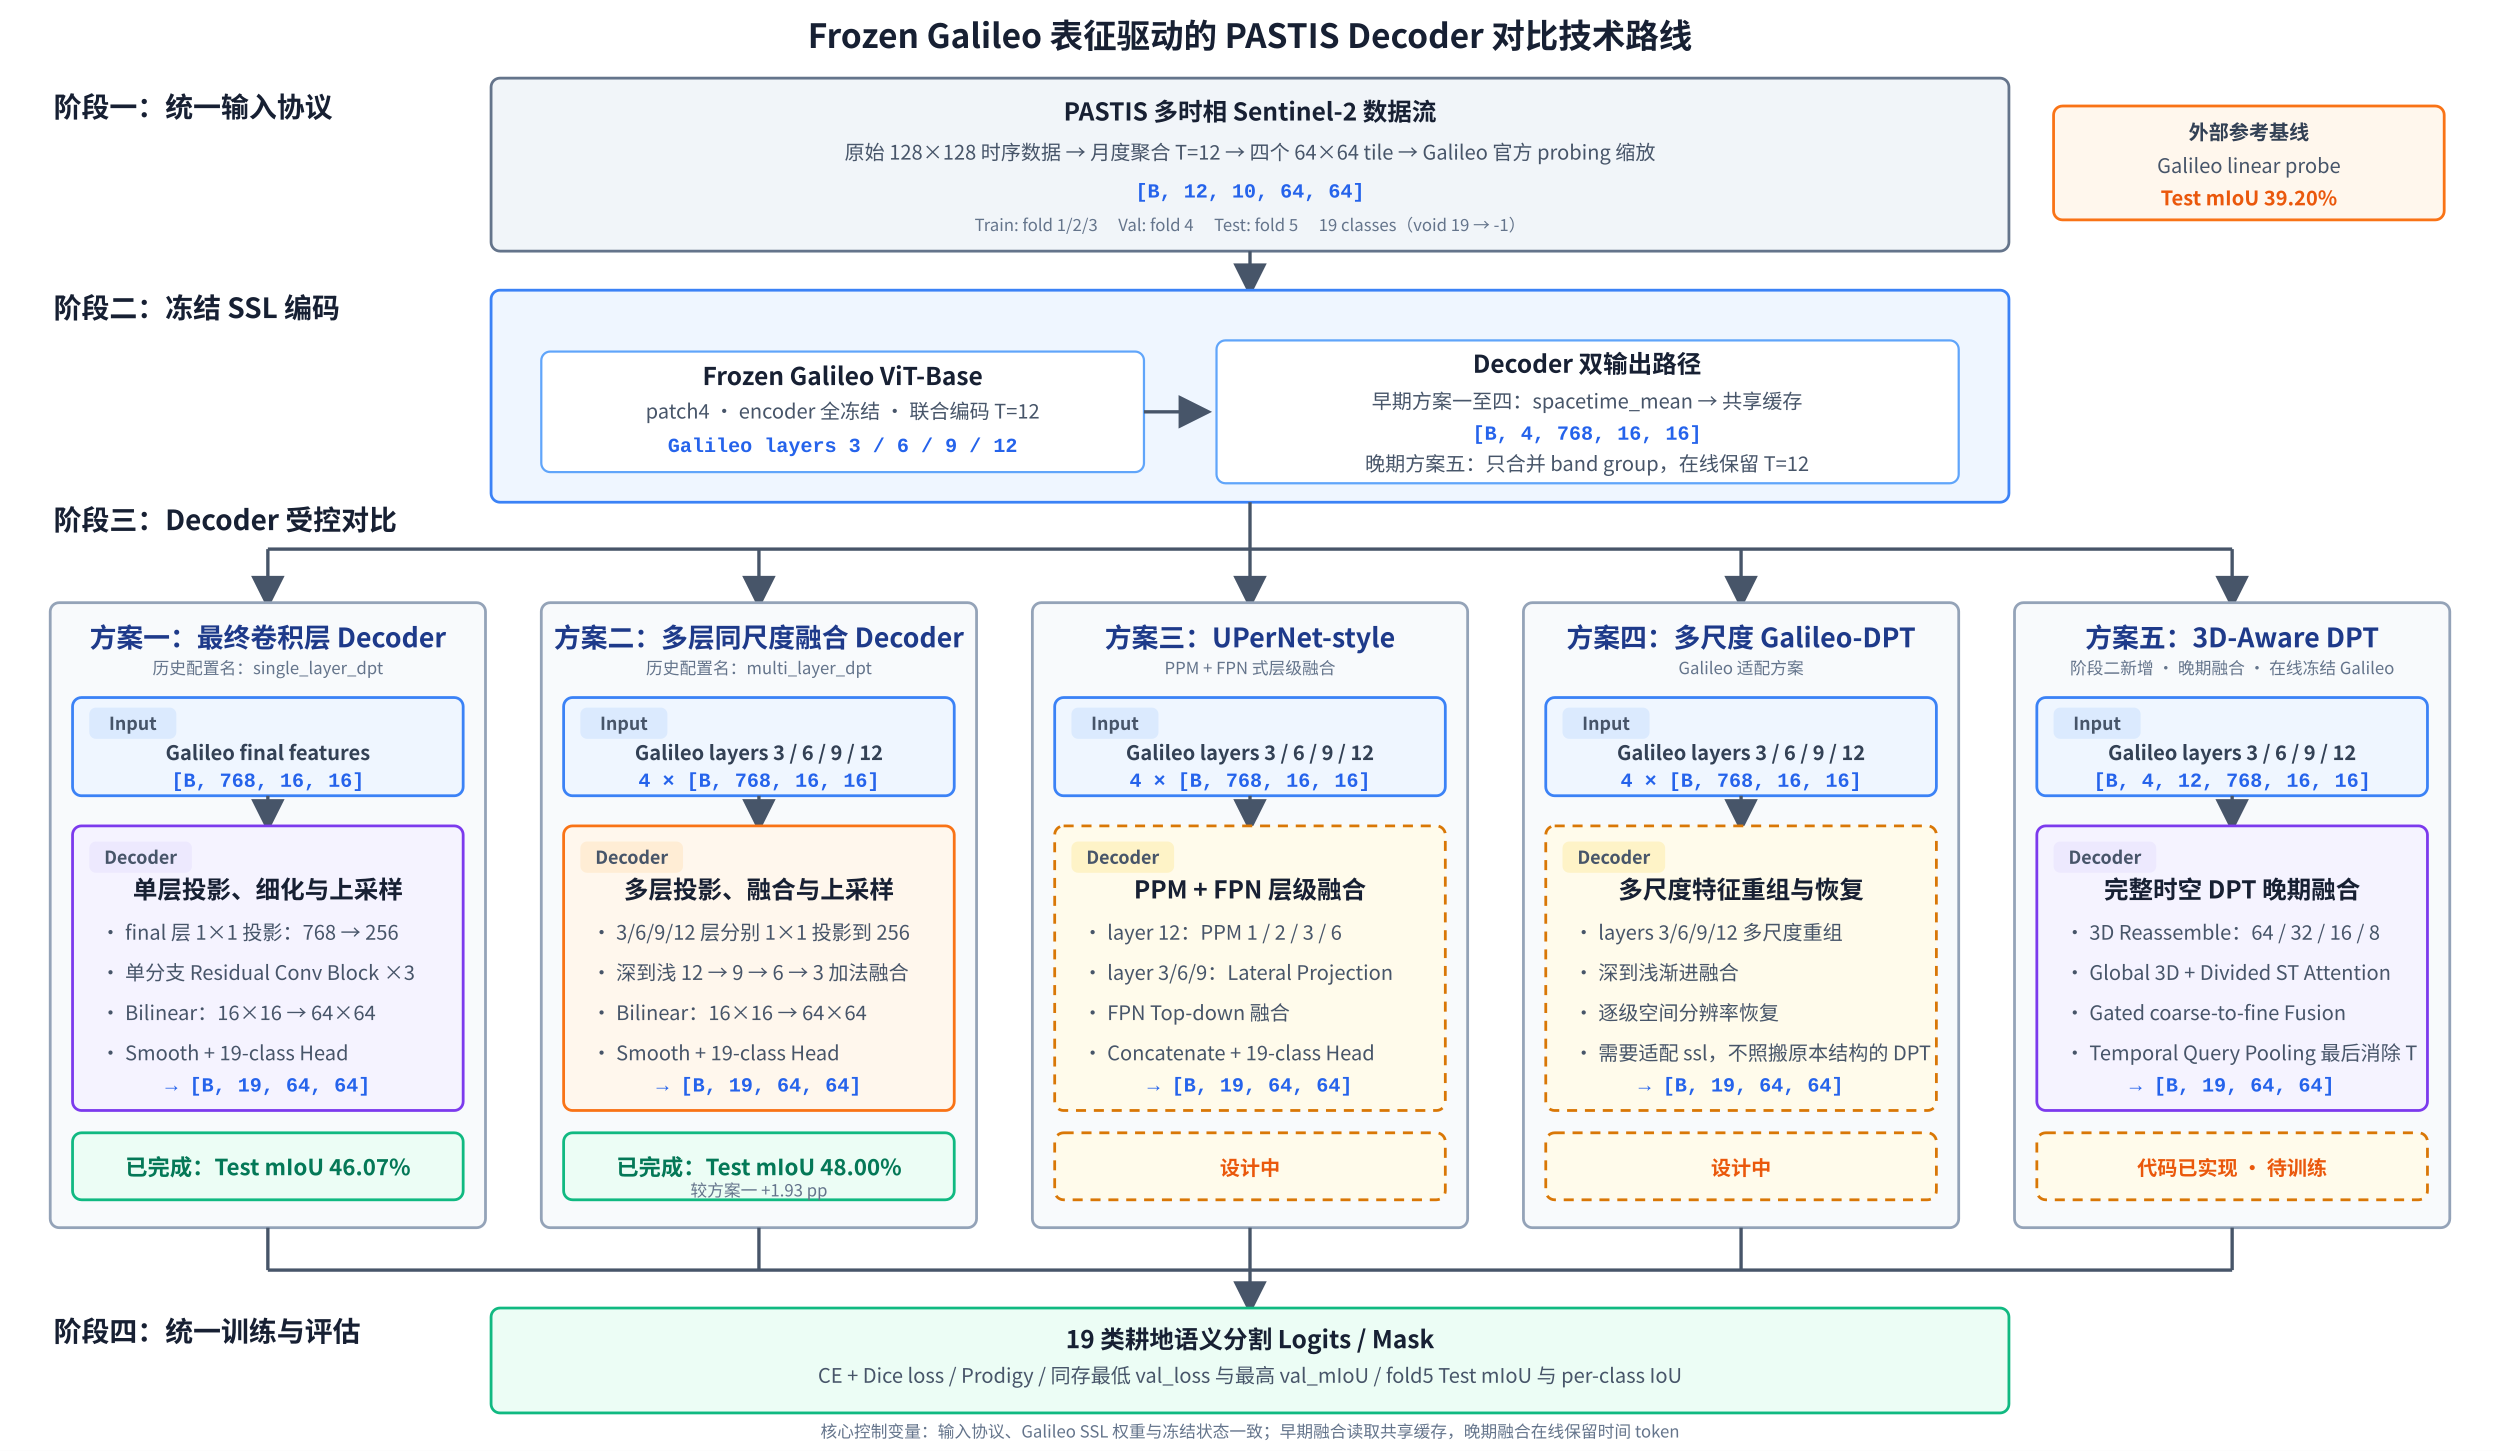
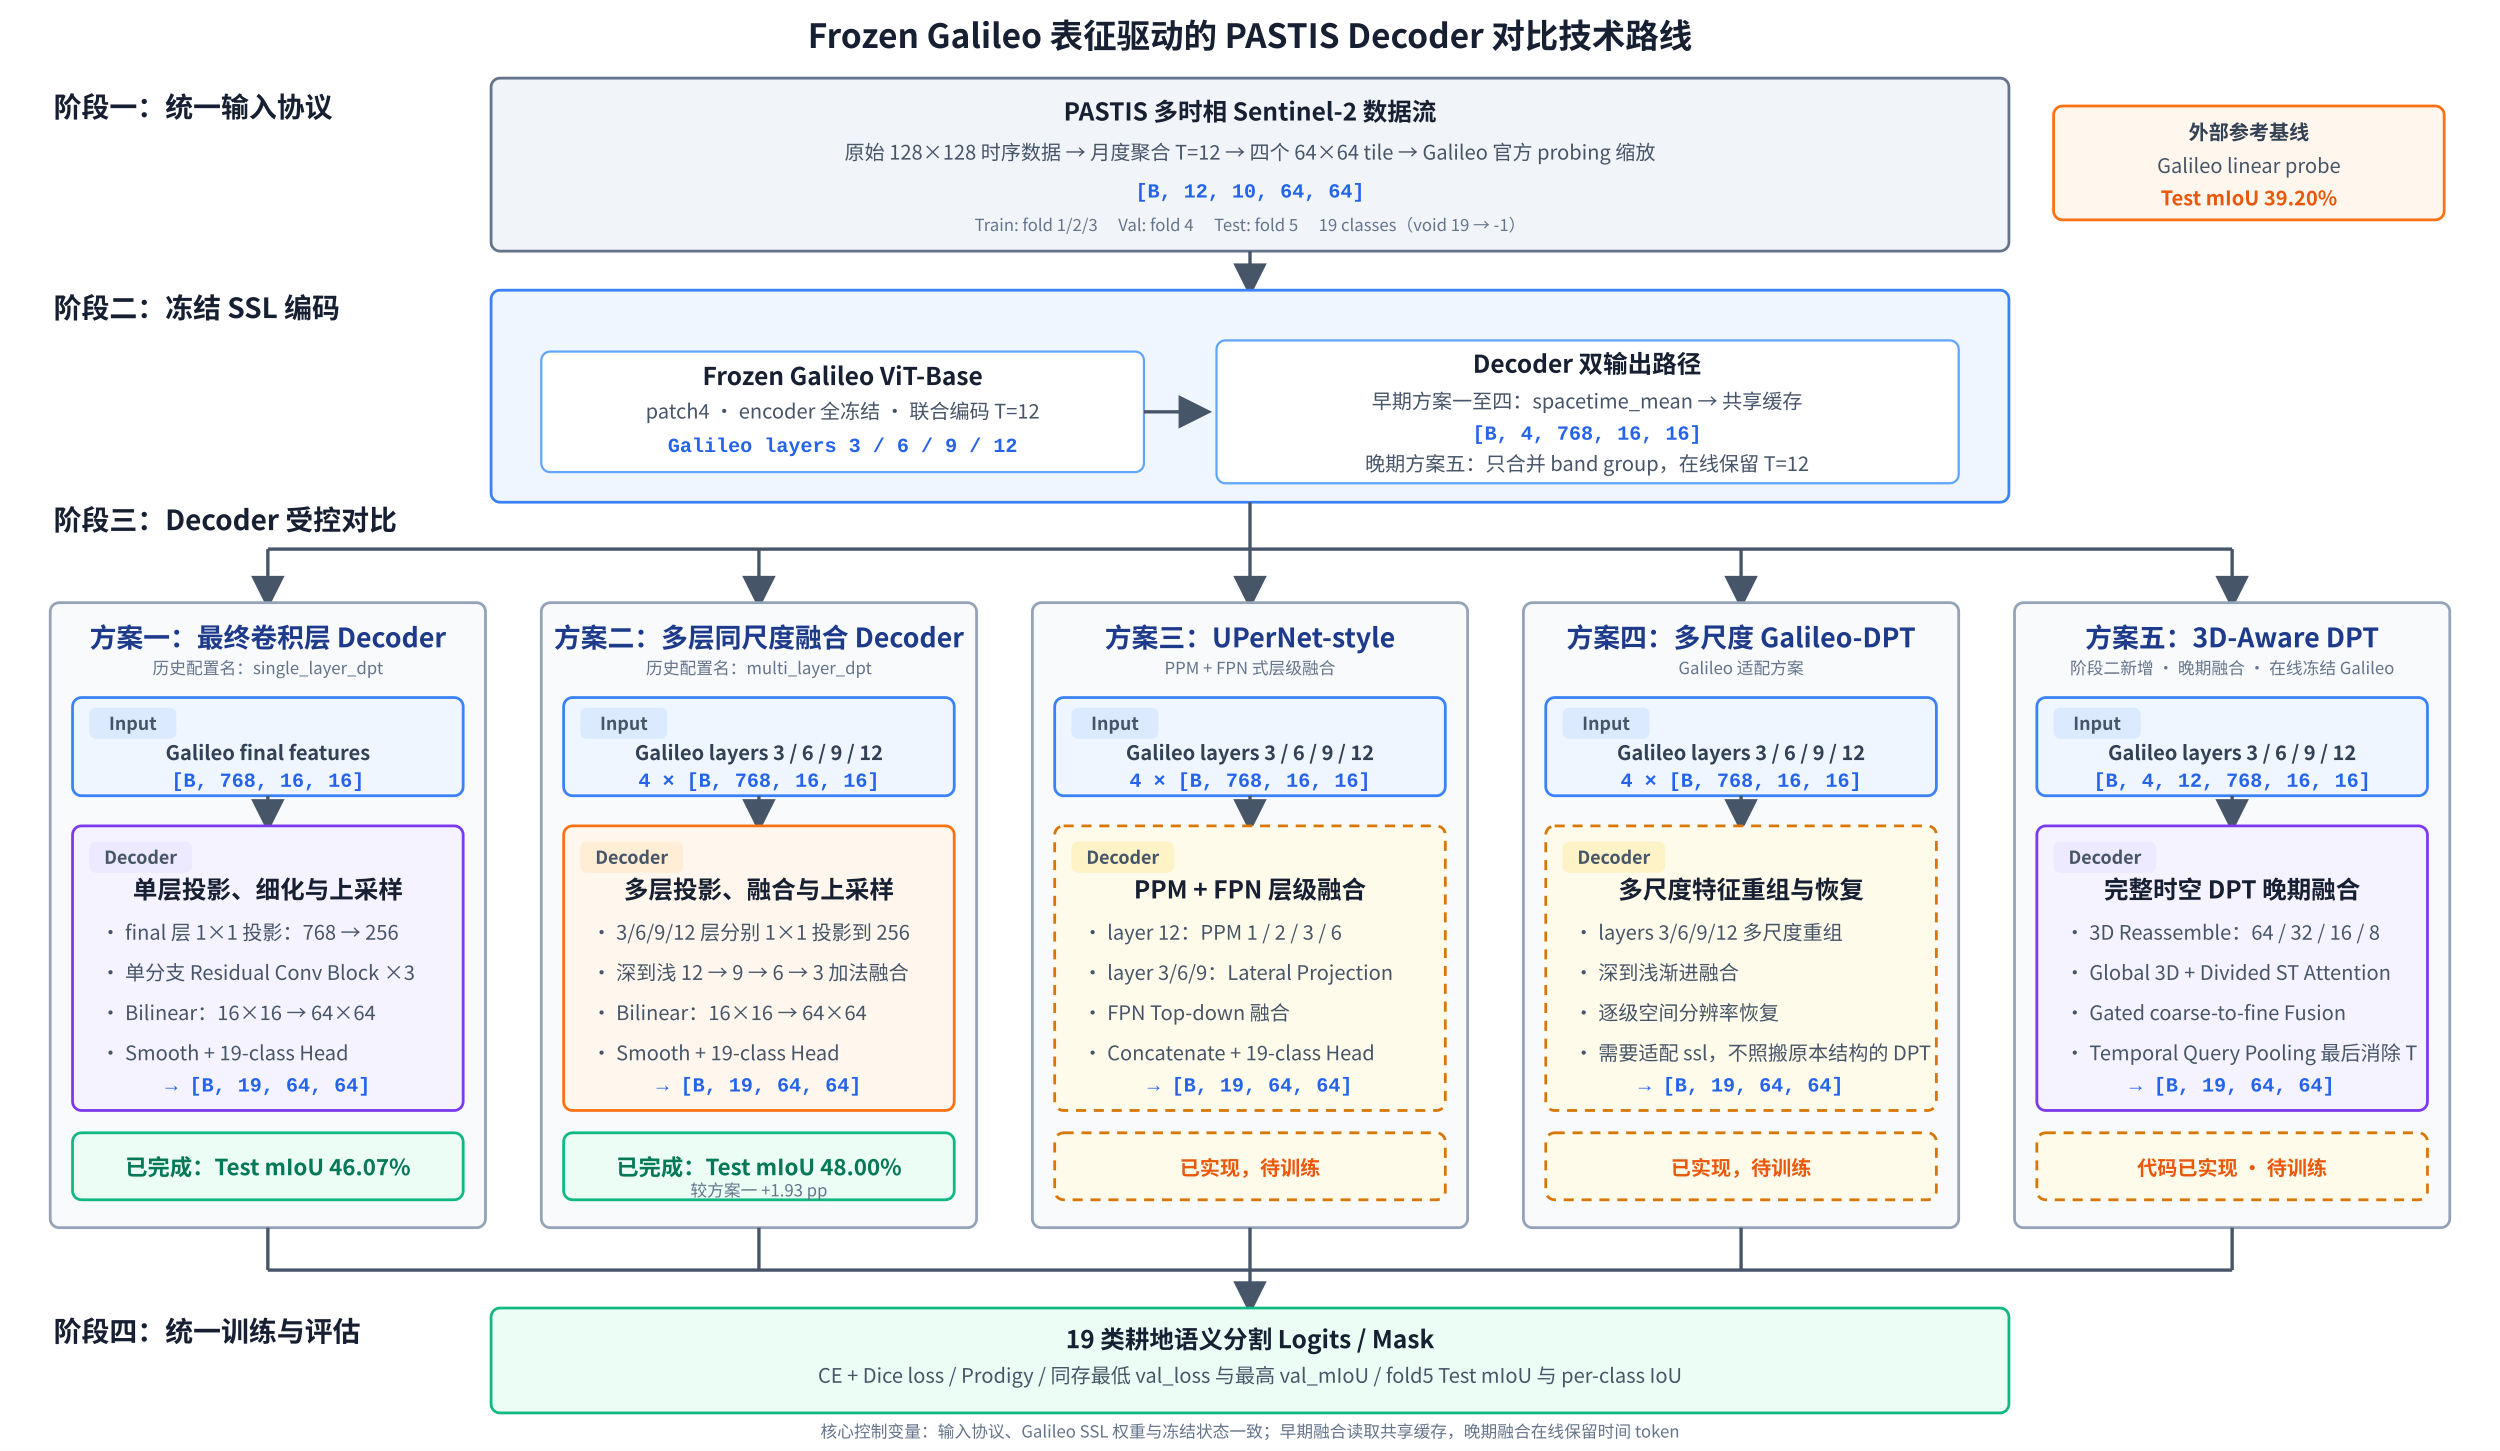
<svg xmlns="http://www.w3.org/2000/svg" width="2240" height="1300" viewBox="0 0 2240 1300" role="img" aria-labelledby="title desc">
  <defs>
    <marker id="arrow" markerWidth="10" markerHeight="10" refX="8" refY="5" orient="auto" markerUnits="strokeWidth">
      <path d="M 0 0 L 10 5 L 0 10 z" fill="#475569" />
    </marker>
    <style>
      .title {
        font: 700 30px "Noto Sans CJK SC", "Microsoft YaHei", "Noto Sans SC", Arial, sans-serif;
        fill: #172033;
      }

      .stage {
        font: 700 25px "Noto Sans CJK SC", "Microsoft YaHei", "Noto Sans SC", Arial, sans-serif;
        fill: #172033;
      }

      .panel-title {
        font: 700 24px "Noto Sans CJK SC", "Microsoft YaHei", "Noto Sans SC", Arial, sans-serif;
        fill: #1E3A8A;
      }

      .box-title {
        font: 700 22px "Noto Sans CJK SC", "Microsoft YaHei", "Noto Sans SC", Arial, sans-serif;
        fill: #172033;
      }

      .body {
        font: 500 18px "Noto Sans CJK SC", "Microsoft YaHei", "Noto Sans SC", Arial, sans-serif;
        fill: #475569;
      }

      .body-strong {
        font: 700 18px "Noto Sans CJK SC", "Microsoft YaHei", "Noto Sans SC", Arial, sans-serif;
        fill: #334155;
      }

      .small {
        font: 500 15px "Noto Sans CJK SC", "Microsoft YaHei", "Noto Sans SC", Arial, sans-serif;
        fill: #64748B;
      }

      .shape {
        font: 700 18px Consolas, "Courier New", monospace;
        fill: #2563EB;
      }

      .accent {
        font: 700 18px "Noto Sans CJK SC", "Microsoft YaHei", "Noto Sans SC", Arial, sans-serif;
        fill: #EA580C;
      }

      .result {
        font: 700 20px "Noto Sans CJK SC", "Microsoft YaHei", "Noto Sans SC", Arial, sans-serif;
        fill: #047857;
      }

      .tag {
        font: 700 16px "Noto Sans CJK SC", "Microsoft YaHei", "Noto Sans SC", Arial, sans-serif;
        fill: #475569;
      }

      .outer {
        fill: #F8FAFC;
        stroke: #94A3B8;
        stroke-width: 2.5;
      }

      .input {
        fill: #F1F5F9;
        stroke: #64748B;
        stroke-width: 2.5;
      }

      .encoder {
        fill: #EFF6FF;
        stroke: #3B82F6;
        stroke-width: 2.5;
      }

      .orange {
        fill: #FFF7ED;
        stroke: #F97316;
        stroke-width: 2.5;
      }

      .purple {
        fill: #F5F3FF;
        stroke: #7C3AED;
        stroke-width: 2.5;
      }

      .green {
        fill: #ECFDF5;
        stroke: #10B981;
        stroke-width: 2.5;
      }

      .ongoing {
        fill: #FFFBEB;
        stroke: #D97706;
        stroke-width: 2.5;
        stroke-dasharray: 9 7;
      }

      .connector {
        fill: none;
        stroke: #475569;
        stroke-width: 3;
        marker-end: url(#arrow);
      }

      .line {
        fill: none;
        stroke: #475569;
        stroke-width: 3;
      }
    </style>
  </defs>
  <rect x="0" y="0" width="2240" height="1300" fill="#FFFFFF" />
  <text x="1120" y="43" text-anchor="middle" class="title">
    Frozen Galileo 表征驱动的 PASTIS Decoder 对比技术路线
  </text>
  <text x="48" y="105" class="stage">阶段一：统一输入协议</text>
  <rect x="440" y="70" width="1360" height="155" rx="8" class="input" />
  <text x="1120" y="108" text-anchor="middle" class="box-title">
    PASTIS 多时相 Sentinel-2 数据流
  </text>
  <text x="1120" y="143" text-anchor="middle" class="body">
    原始 128×128 时序数据 → 月度聚合 T=12 → 四个 64×64 tile → Galileo 官方 probing 缩放
  </text>
  <text x="1120" y="177" text-anchor="middle" class="shape">
    [B, 12, 10, 64, 64]
  </text>
  <text x="1120" y="207" text-anchor="middle" class="small">
    Train: fold 1/2/3　 Val: fold 4　 Test: fold 5　 19 classes（void 19 → -1）
  </text>
  <rect x="1840" y="95" width="350" height="102" rx="8" class="orange" />
  <text x="2015" y="125" text-anchor="middle" class="body-strong">
    外部参考基线
  </text>
  <text x="2015" y="155" text-anchor="middle" class="body">
    Galileo linear probe
  </text>
  <text x="2015" y="184" text-anchor="middle" class="accent">
    Test mIoU 39.20%
  </text>
  <path d="M 1120 225 L 1120 260" class="connector" />
  <text x="48" y="285" class="stage">阶段二：冻结 SSL 编码</text>
  <rect x="440" y="260" width="1360" height="190" rx="8" class="encoder" />
  <rect x="485" y="315" width="540" height="108" rx="8" fill="#FFFFFF" stroke="#60A5FA" stroke-width="2" />
  <text x="755" y="345" text-anchor="middle" class="box-title">
    Frozen Galileo ViT-Base
  </text>
  <text x="755" y="375" text-anchor="middle" class="body">
    patch4 · encoder 全冻结 · 联合编码 T=12
  </text>
  <text x="755" y="405" text-anchor="middle" class="shape">
    Galileo layers 3 / 6 / 9 / 12
  </text>
  <path d="M 1025 369 L 1080 369" class="connector" />
  <rect x="1090" y="305" width="665" height="128" rx="8" fill="#FFFFFF" stroke="#60A5FA" stroke-width="2" />
  <text x="1422" y="334" text-anchor="middle" class="box-title">
    Decoder 双输出路径
  </text>
  <text x="1422" y="366" text-anchor="middle" class="body">
    早期方案一至四：spacetime_mean → 共享缓存
  </text>
  <text x="1422" y="394" text-anchor="middle" class="shape">
    [B, 4, 768, 16, 16]
  </text>
  <text x="1422" y="422" text-anchor="middle" class="body">
    晚期方案五：只合并 band group，在线保留 T=12
  </text>
  <path d="M 1120 450 L 1120 492" class="line" />
  <path d="M 240 492 L 2000 492" class="line" />
  <path d="M 240 492 L 240 540" class="connector" />
  <path d="M 680 492 L 680 540" class="connector" />
  <path d="M 1120 492 L 1120 540" class="connector" />
  <path d="M 1560 492 L 1560 540" class="connector" />
  <path d="M 2000 492 L 2000 540" class="connector" />
  <text x="48" y="475" class="stage">阶段三：Decoder 受控对比</text>
  <rect x="45" y="540" width="390" height="560" rx="8" class="outer" />
  <text x="240" y="580" text-anchor="middle" class="panel-title">
    方案一：最终卷积层 Decoder
  </text>
  <text x="240" y="604" text-anchor="middle" class="small">
    历史配置名：single_layer_dpt
  </text>
  <rect x="65" y="625" width="350" height="88" rx="8" class="encoder" />
  <rect x="80" y="634" width="78" height="28" rx="6" fill="#DBEAFE" />
  <text x="119" y="654" text-anchor="middle" class="tag">Input</text>
  <text x="240" y="681" text-anchor="middle" class="body-strong">
    Galileo final features
  </text>
  <text x="240" y="705" text-anchor="middle" class="shape">
    [B, 768, 16, 16]
  </text>
  <path d="M 240 713 L 240 740" class="connector" />
  <rect x="65" y="740" width="350" height="255" rx="8" class="purple" />
  <rect x="80" y="754" width="92" height="28" rx="6" fill="#EDE9FE" />
  <text x="126" y="774" text-anchor="middle" class="tag">
    Decoder
  </text>
  <text x="240" y="805" text-anchor="middle" class="box-title">
    单层投影、细化与上采样
  </text>
  <text x="90" y="842" class="body">
    • final 层 1×1 投影：768 → 256
  </text>
  <text x="90" y="878" class="body">
    • 单分支 Residual Conv Block ×3
  </text>
  <text x="90" y="914" class="body">
    • Bilinear：16×16 → 64×64
  </text>
  <text x="90" y="950" class="body">
    • Smooth + 19-class Head
  </text>
  <text x="240" y="978" text-anchor="middle" class="shape">
    → [B, 19, 64, 64]
  </text>
  <rect x="65" y="1015" width="350" height="60" rx="8" class="green" />
  <text x="240" y="1053" text-anchor="middle" class="result">
    已完成：Test mIoU 46.07%
  </text>
  <rect x="485" y="540" width="390" height="560" rx="8" class="outer" />
  <text x="680" y="580" text-anchor="middle" class="panel-title">
    方案二：多层同尺度融合 Decoder
  </text>
  <text x="680" y="604" text-anchor="middle" class="small">
    历史配置名：multi_layer_dpt
  </text>
  <rect x="505" y="625" width="350" height="88" rx="8" class="encoder" />
  <rect x="520" y="634" width="78" height="28" rx="6" fill="#DBEAFE" />
  <text x="559" y="654" text-anchor="middle" class="tag">
    Input
  </text>
  <text x="680" y="681" text-anchor="middle" class="body-strong">
    Galileo layers 3 / 6 / 9 / 12
  </text>
  <text x="680" y="705" text-anchor="middle" class="shape">
    4 × [B, 768, 16, 16]
  </text>
  <path d="M 680 713 L 680 740" class="connector" />
  <rect x="505" y="740" width="350" height="255" rx="8" class="orange" />
  <rect x="520" y="754" width="92" height="28" rx="6" fill="#FFEDD5" />
  <text x="566" y="774" text-anchor="middle" class="tag">
    Decoder
  </text>
  <text x="680" y="805" text-anchor="middle" class="box-title">
    多层投影、融合与上采样
  </text>
  <text x="530" y="842" class="body">
    • 3/6/9/12 层分别 1×1 投影到 256
  </text>
  <text x="530" y="878" class="body">
    • 深到浅 12 → 9 → 6 → 3 加法融合
  </text>
  <text x="530" y="914" class="body">
    • Bilinear：16×16 → 64×64
  </text>
  <text x="530" y="950" class="body">
    • Smooth + 19-class Head
  </text>
  <text x="680" y="978" text-anchor="middle" class="shape">
    → [B, 19, 64, 64]
  </text>
  <rect x="505" y="1015" width="350" height="60" rx="8" class="green" />
  <text x="680" y="1053" text-anchor="middle" class="result">
    已完成：Test mIoU 48.00%
  </text>
  <text x="680" y="1072" text-anchor="middle" class="small">
    较方案一 +1.93 pp
  </text>
  <rect x="925" y="540" width="390" height="560" rx="8" class="outer" />
  <text x="1120" y="580" text-anchor="middle" class="panel-title">
    方案三：UPerNet-style
  </text>
  <text x="1120" y="604" text-anchor="middle" class="small">
    PPM + FPN 式层级融合
  </text>
  <rect x="945" y="625" width="350" height="88" rx="8" class="encoder" />
  <rect x="960" y="634" width="78" height="28" rx="6" fill="#DBEAFE" />
  <text x="999" y="654" text-anchor="middle" class="tag">
    Input
  </text>
  <text x="1120" y="681" text-anchor="middle" class="body-strong">
    Galileo layers 3 / 6 / 9 / 12
  </text>
  <text x="1120" y="705" text-anchor="middle" class="shape">
    4 × [B, 768, 16, 16]
  </text>
  <path d="M 1120 713 L 1120 740" class="connector" />
  <rect x="945" y="740" width="350" height="255" rx="8" class="ongoing" />
  <rect x="960" y="754" width="92" height="28" rx="6" fill="#FEF3C7" />
  <text x="1006" y="774" text-anchor="middle" class="tag">
    Decoder
  </text>
  <text x="1120" y="805" text-anchor="middle" class="box-title">
    PPM + FPN 层级融合
  </text>
  <text x="970" y="842" class="body">
    • layer 12：PPM 1 / 2 / 3 / 6
  </text>
  <text x="970" y="878" class="body">
    • layer 3/6/9：Lateral Projection
  </text>
  <text x="970" y="914" class="body">
    • FPN Top-down 融合
  </text>
  <text x="970" y="950" class="body">
    • Concatenate + 19-class Head
  </text>
  <text x="1120" y="978" text-anchor="middle" class="shape">
    → [B, 19, 64, 64]
  </text>
  <rect x="945" y="1015" width="350" height="60" rx="8" class="ongoing" />
  <text x="1120" y="1053" text-anchor="middle" class="accent">
-     设计中
+     已实现，待训练
  </text>
  <rect x="1365" y="540" width="390" height="560" rx="8" class="outer" />
  <text x="1560" y="580" text-anchor="middle" class="panel-title">
    方案四：多尺度 Galileo-DPT
  </text>
  <text x="1560" y="604" text-anchor="middle" class="small">
    Galileo 适配方案
  </text>
  <rect x="1385" y="625" width="350" height="88" rx="8" class="encoder" />
  <rect x="1400" y="634" width="78" height="28" rx="6" fill="#DBEAFE" />
  <text x="1439" y="654" text-anchor="middle" class="tag">
    Input
  </text>
  <text x="1560" y="681" text-anchor="middle" class="body-strong">
    Galileo layers 3 / 6 / 9 / 12
  </text>
  <text x="1560" y="705" text-anchor="middle" class="shape">
    4 × [B, 768, 16, 16]
  </text>
  <path d="M 1560 713 L 1560 740" class="connector" />
  <rect x="1385" y="740" width="350" height="255" rx="8" class="ongoing" />
  <rect x="1400" y="754" width="92" height="28" rx="6" fill="#FEF3C7" />
  <text x="1446" y="774" text-anchor="middle" class="tag">
    Decoder
  </text>
  <text x="1560" y="805" text-anchor="middle" class="box-title">
    多尺度特征重组与恢复
  </text>
  <text x="1410" y="842" class="body">
    • layers 3/6/9/12 多尺度重组
  </text>
  <text x="1410" y="878" class="body">
    • 深到浅渐进融合
  </text>
  <text x="1410" y="914" class="body">
    • 逐级空间分辨率恢复
  </text>
  <text x="1410" y="950" class="body">
    • 需要适配 ssl，不照搬原本结构的 DPT
  </text>
  <text x="1560" y="978" text-anchor="middle" class="shape">
    → [B, 19, 64, 64]
  </text>
  <rect x="1385" y="1015" width="350" height="60" rx="8" class="ongoing" />
  <text x="1560" y="1053" text-anchor="middle" class="accent">
-     设计中
+     已实现，待训练
  </text>
  <rect x="1805" y="540" width="390" height="560" rx="8" class="outer" />
  <text x="2000" y="580" text-anchor="middle" class="panel-title">
    方案五：3D-Aware DPT
  </text>
  <text x="2000" y="604" text-anchor="middle" class="small">
    阶段二新增 · 晚期融合 · 在线冻结 Galileo
  </text>
  <rect x="1825" y="625" width="350" height="88" rx="8" class="encoder" />
  <rect x="1840" y="634" width="78" height="28" rx="6" fill="#DBEAFE" />
  <text x="1879" y="654" text-anchor="middle" class="tag">Input</text>
  <text x="2000" y="681" text-anchor="middle" class="body-strong">
    Galileo layers 3 / 6 / 9 / 12
  </text>
  <text x="2000" y="705" text-anchor="middle" class="shape">
    [B, 4, 12, 768, 16, 16]
  </text>
  <path d="M 2000 713 L 2000 740" class="connector" />
  <rect x="1825" y="740" width="350" height="255" rx="8" class="purple" />
  <rect x="1840" y="754" width="92" height="28" rx="6" fill="#EDE9FE" />
  <text x="1886" y="774" text-anchor="middle" class="tag">Decoder</text>
  <text x="2000" y="805" text-anchor="middle" class="box-title">
    完整时空 DPT 晚期融合
  </text>
  <text x="1850" y="842" class="body">
    • 3D Reassemble：64 / 32 / 16 / 8
  </text>
  <text x="1850" y="878" class="body">
    • Global 3D + Divided ST Attention
  </text>
  <text x="1850" y="914" class="body">
    • Gated coarse-to-fine Fusion
  </text>
  <text x="1850" y="950" class="body">
    • Temporal Query Pooling 最后消除 T
  </text>
  <text x="2000" y="978" text-anchor="middle" class="shape">
    → [B, 19, 64, 64]
  </text>
  <rect x="1825" y="1015" width="350" height="60" rx="8" class="ongoing" />
  <text x="2000" y="1053" text-anchor="middle" class="accent">
    代码已实现 · 待训练
  </text>
  <path d="M 240 1100 L 240 1138" class="line" />
  <path d="M 680 1100 L 680 1138" class="line" />
  <path d="M 1120 1100 L 1120 1138" class="line" />
  <path d="M 1560 1100 L 1560 1138" class="line" />
  <path d="M 2000 1100 L 2000 1138" class="line" />
  <path d="M 240 1138 L 2000 1138" class="line" />
  <path d="M 1120 1138 L 1120 1172" class="connector" />
  <text x="48" y="1202" class="stage">
    阶段四：统一训练与评估
  </text>
  <rect x="440" y="1172" width="1360" height="94" rx="8" class="green" />
  <text x="1120" y="1208" text-anchor="middle" class="box-title">
    19 类耕地语义分割 Logits / Mask
  </text>
  <text x="1120" y="1239" text-anchor="middle" class="body">
    CE + Dice loss / Prodigy / 同存最低 val_loss 与最高 val_mIoU / fold5 Test mIoU 与 per-class IoU
  </text>
  <text x="1120" y="1288" text-anchor="middle" class="small">
    核心控制变量：输入协议、Galileo SSL 权重与冻结状态一致；早期融合读取共享缓存，晚期融合在线保留时间 token
  </text>
</svg>
